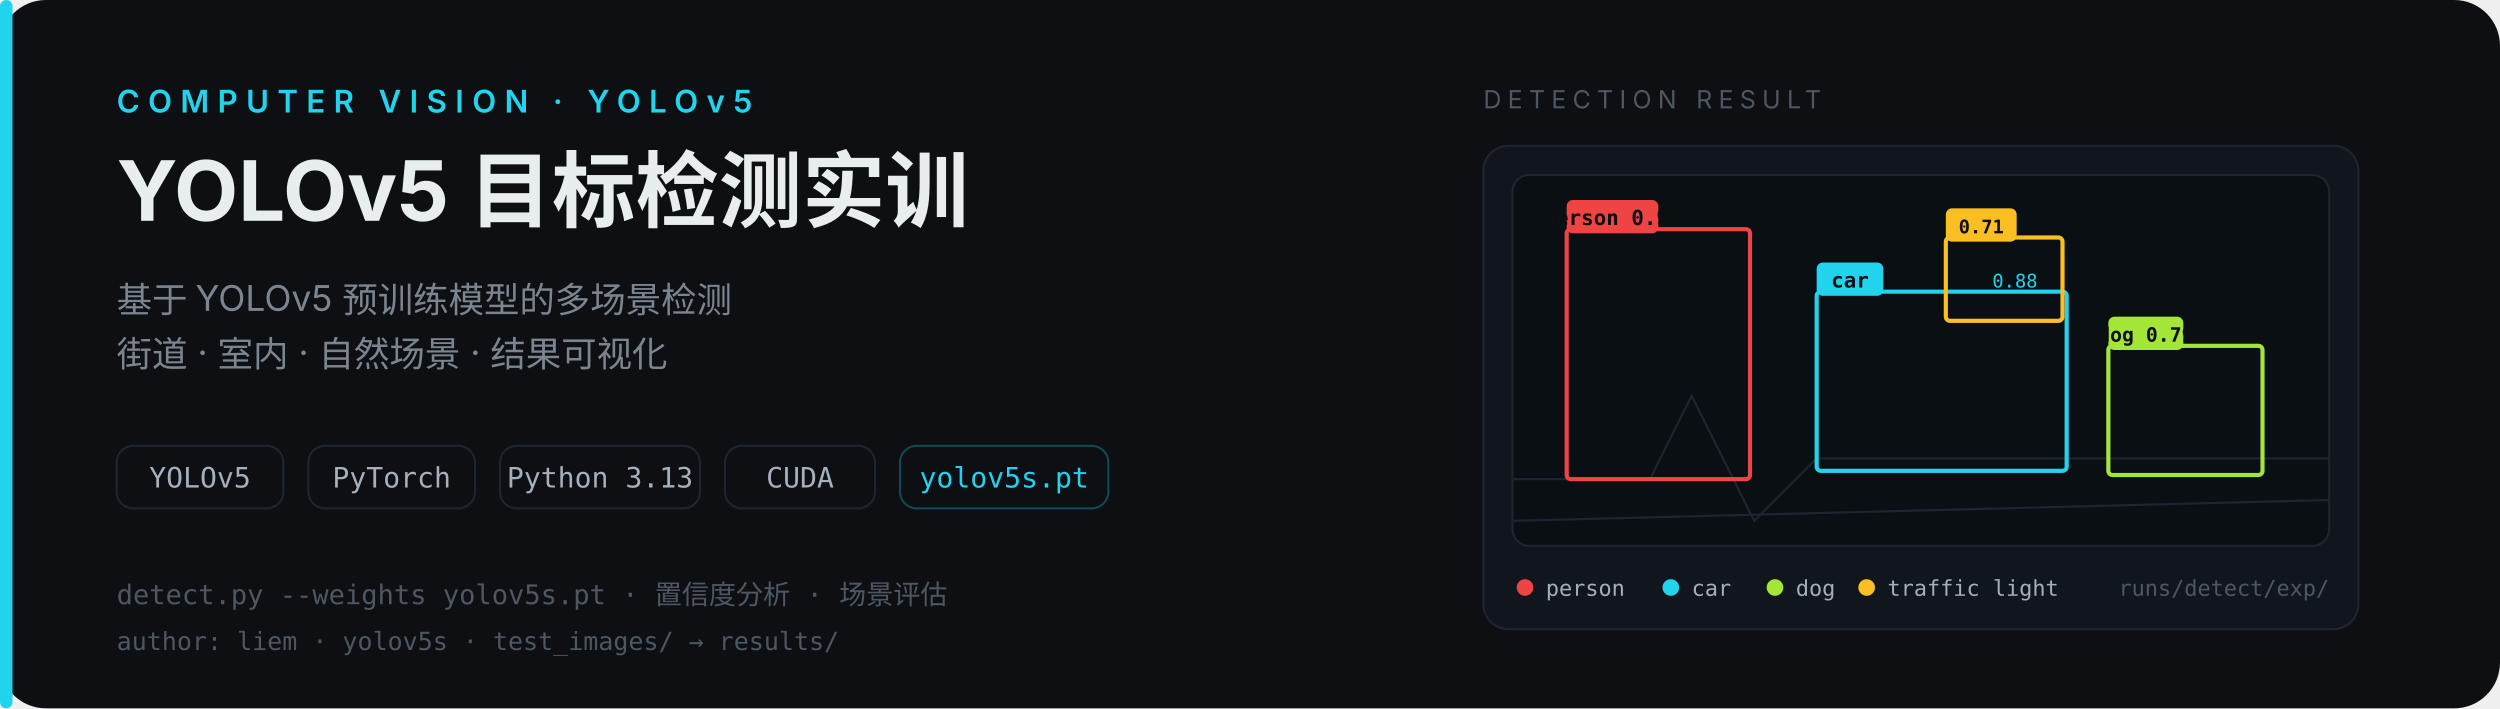
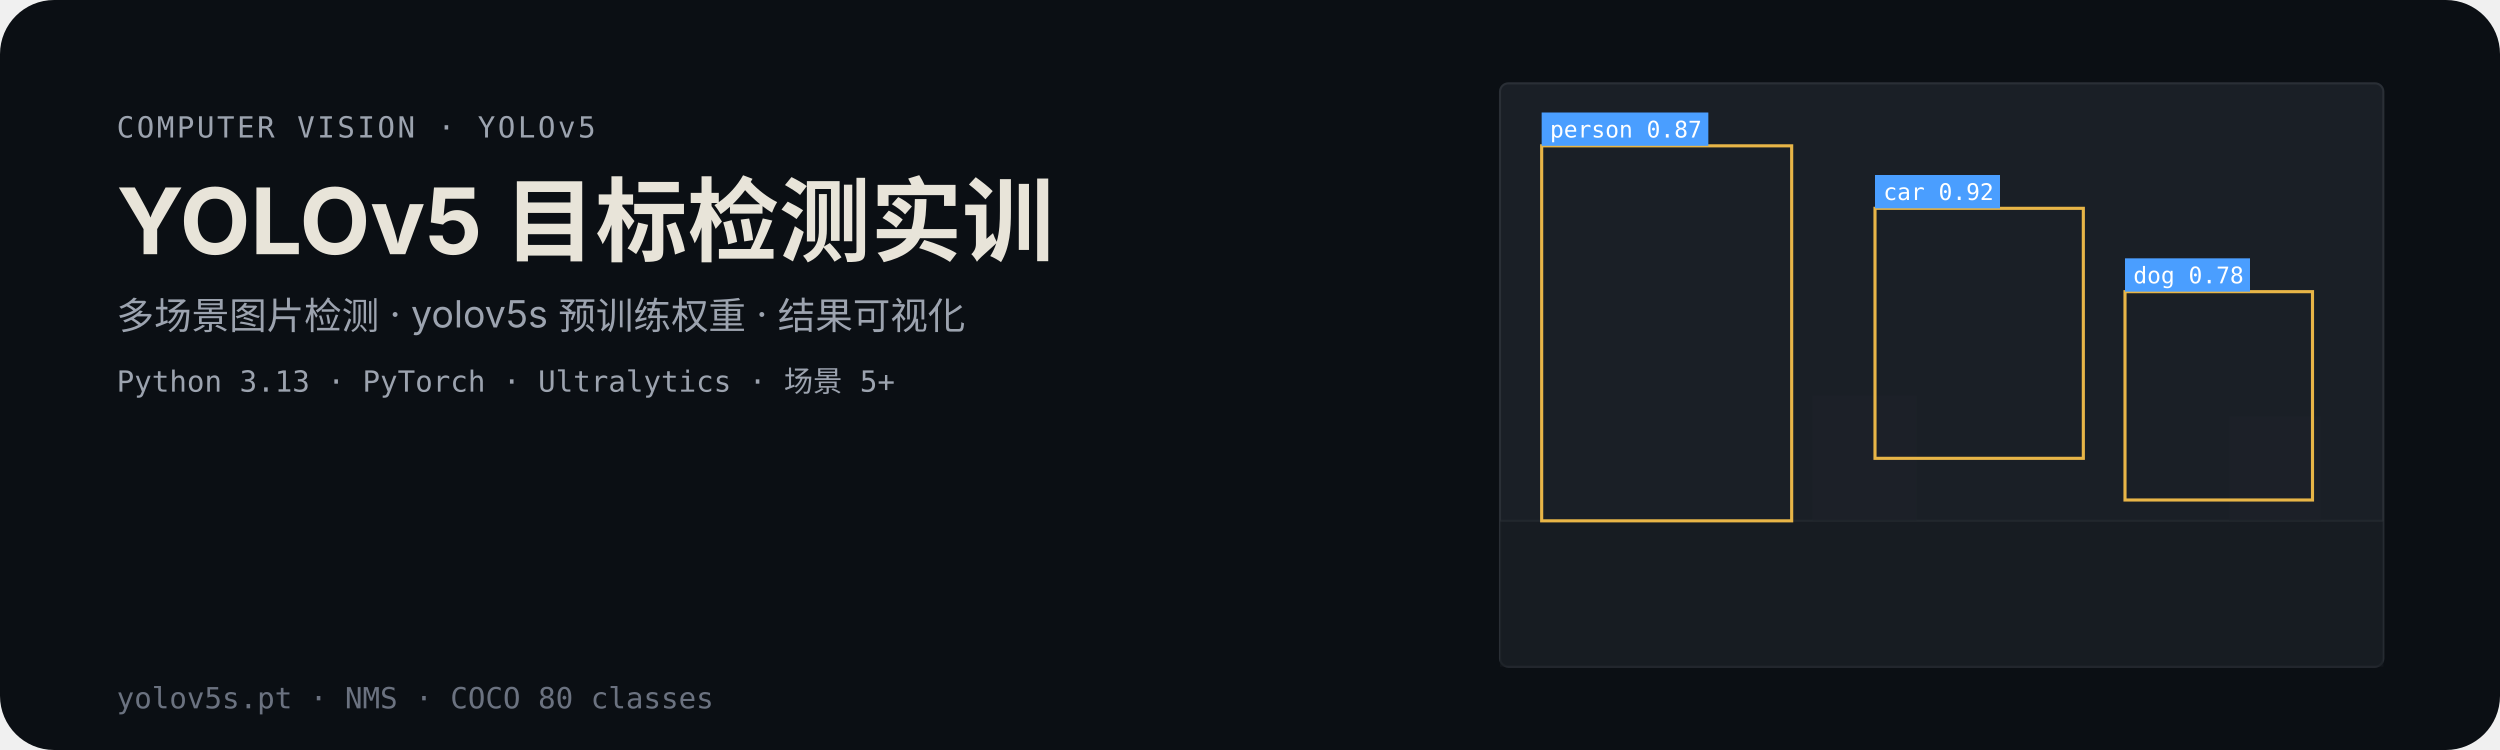
- <svg xmlns="http://www.w3.org/2000/svg" width="1200" height="340" viewBox="0 0 1200 340" role="img" aria-labelledby="t d">
-   <rect width="1200" height="340" rx="22" fill="#0d0f12" />
-   <rect x="0" y="0" width="6" height="340" rx="3" fill="#22d3ee" />
-   <g transform="translate(56,54)" font-family="-apple-system,BlinkMacSystemFont,'Segoe UI','PingFang SC',sans-serif">
-     <text x="0" y="0" font-size="15" letter-spacing="4" fill="#22d3ee" font-weight="600">COMPUTER VISION · YOLOv5</text>
-     <text x="0" y="52" font-size="40" font-weight="700" fill="#e8edf0">YOLOv5 目标检测实训</text>
-     <text x="0" y="96" font-size="17" fill="#7a8590">基于 YOLOv5 预训练模型的多场景检测</text>
-     <text x="0" y="122" font-size="17" fill="#7a8590">街道 · 室内 · 自然场景 · 结果可视化</text>
-     <g transform="translate(0,160)" font-size="13.5" font-family="ui-monospace,SFMono-Regular,Menlo,monospace">
-       <g>
-         <rect width="80" height="30" rx="8" fill="none" stroke="#1e2530" />
-         <text x="40" y="20" text-anchor="middle" fill="#a4b0bc">YOLOv5</text>
-       </g>
-       <g transform="translate(92,0)">
-         <rect width="80" height="30" rx="8" fill="none" stroke="#1e2530" />
-         <text x="40" y="20" text-anchor="middle" fill="#a4b0bc">PyTorch</text>
-       </g>
-       <g transform="translate(184,0)">
-         <rect width="96" height="30" rx="8" fill="none" stroke="#1e2530" />
-         <text x="48" y="20" text-anchor="middle" fill="#a4b0bc">Python 3.13</text>
-       </g>
-       <g transform="translate(292,0)">
-         <rect width="72" height="30" rx="8" fill="none" stroke="#1e2530" />
-         <text x="36" y="20" text-anchor="middle" fill="#a4b0bc">CUDA</text>
-       </g>
-       <g transform="translate(376,0)">
-         <rect width="100" height="30" rx="8" fill="none" stroke="#0e4a52" />
-         <text x="50" y="20" text-anchor="middle" fill="#22d3ee">yolov5s.pt</text>
-       </g>
-     </g>
-     <text x="0" y="236" font-size="13" font-family="ui-monospace,SFMono-Regular,Menlo,monospace" fill="#4d5762">detect.py --weights yolov5s.pt · 置信度分析 · 场景评估</text>
+ <svg xmlns="http://www.w3.org/2000/svg" viewBox="0 0 1200 360" width="100%" role="img" aria-labelledby="hero-title hero-desc">
+   <rect width="1200" height="360" fill="#0B0F14" rx="26" />
+   <g transform="translate(56 48)" font-family="-apple-system, BlinkMacSystemFont, &quot;Segoe UI&quot;, &quot;PingFang SC&quot;, sans-serif" text-rendering="geometricPrecision">
+     <text x="0" y="18" font-family="ui-monospace, SFMono-Regular, Menlo, monospace" font-size="14" fill="#9CA3AF" letter-spacing="1.2">COMPUTER VISION · YOLOv5</text>
+     <text x="0" y="74" font-size="44" font-weight="700" fill="#E8E4D9">YOLOv5 目标检测实训</text>
+     <text x="0" y="110" font-size="18" fill="#9CA3AF">多场景图片检测 · yolov5s 预训练权重 · 结果可视化</text>
+     <text x="0" y="140" font-family="ui-monospace, SFMono-Regular, Menlo, monospace" font-size="14" fill="#9CA3AF">Python 3.13 · PyTorch · Ultralytics · 场景 5+</text>
  </g>
-   <g transform="translate(712,52)" font-family="-apple-system,BlinkMacSystemFont,'Segoe UI','PingFang SC',sans-serif">
-     <text x="0" y="0" font-size="12" letter-spacing="3" fill="#4d5762">DETECTION RESULT</text>
-     <g transform="translate(0,18)">
-       <rect width="420" height="232" rx="12" fill="#11161c" stroke="#1e2530" />
-       <rect x="14" y="14" width="392" height="178" rx="8" fill="#0a0f14" stroke="#1e2530" />
-       <path d="M14,160 L80,160 L100,120 L130,180 L160,150 L406,150" stroke="#1e2530" stroke-width="1" fill="none" />
-       <path d="M14,180 L406,170" stroke="#1e2530" stroke-width="1" fill="none" />
-       <rect x="40" y="40" width="88" height="120" fill="none" stroke="#ef4444" stroke-width="2" rx="2" />
-       <rect x="40" y="26" width="44" height="16" rx="3" fill="#ef4444" />
-       <text x="62" y="38" text-anchor="middle" font-size="10" fill="#0d0f12" font-weight="700" font-family="ui-monospace,monospace">person 0.92</text>
-       <rect x="160" y="70" width="120" height="86" fill="none" stroke="#22d3ee" stroke-width="2" rx="2" />
-       <rect x="160" y="56" width="32" height="16" rx="3" fill="#22d3ee" />
-       <text x="176" y="68" text-anchor="middle" font-size="10" fill="#0d0f12" font-weight="700" font-family="ui-monospace,monospace">car</text>
-       <text x="266" y="68" font-size="9" fill="#22d3ee" text-anchor="end" font-family="ui-monospace,monospace">0.88</text>
-       <rect x="300" y="96" width="74" height="62" fill="none" stroke="#a3e635" stroke-width="2" rx="2" />
-       <rect x="300" y="82" width="36" height="16" rx="3" fill="#a3e635" />
-       <text x="318" y="94" text-anchor="middle" font-size="9.5" fill="#0d0f12" font-weight="700" font-family="ui-monospace,monospace">dog 0.79</text>
-       <rect x="222" y="44" width="56" height="40" fill="none" stroke="#fbbf24" stroke-width="2" rx="2" />
-       <rect x="222" y="30" width="34" height="16" rx="3" fill="#fbbf24" />
-       <text x="239" y="42" text-anchor="middle" font-size="9" fill="#0d0f12" font-weight="700" font-family="ui-monospace,monospace">0.71</text>
-       <g transform="translate(14,204)" font-size="10.5" font-family="ui-monospace,SFMono-Regular,Menlo,monospace">
-         <circle cx="6" cy="8" r="4" fill="#ef4444" />
-         <text x="16" y="12" fill="#a4b0bc">person</text>
-         <circle cx="76" cy="8" r="4" fill="#22d3ee" />
-         <text x="86" y="12" fill="#a4b0bc">car</text>
-         <circle cx="126" cy="8" r="4" fill="#a3e635" />
-         <text x="136" y="12" fill="#a4b0bc">dog</text>
-         <circle cx="170" cy="8" r="4" fill="#fbbf24" />
-         <text x="180" y="12" fill="#a4b0bc">traffic light</text>
-         <text x="392" y="12" fill="#4d5762" text-anchor="end">runs/detect/exp/</text>
-       </g>
-     </g>
+   <g transform="translate(720 40)">
+     <rect width="424" height="280" rx="4" fill="#1A1F26" stroke="#2A2F36" stroke-width="1" />
+     <rect x="0" y="210" width="424" height="70" fill="#161A20" opacity="0.6" />
+     <line x1="0" y1="210" x2="424" y2="210" stroke="#2A2F36" stroke-width="1" opacity="0.5" />
+     <rect x="150" y="150" width="50" height="60" fill="#1D2229" opacity="0.5" />
+     <rect x="350" y="160" width="44" height="50" fill="#1D2229" opacity="0.5" />
+     <rect x="20" y="30" width="120" height="180" fill="none" stroke="#E8B547" stroke-width="1.5" />
+     <rect x="20" y="14" width="80" height="16" fill="#4A9EFF" />
+     <text x="24" y="26" font-family="ui-monospace, SFMono-Regular, Menlo, monospace" font-size="11" fill="#FFFFFF">person 0.87</text>
+     <rect x="180" y="60" width="100" height="120" fill="none" stroke="#E8B547" stroke-width="1.5" />
+     <rect x="180" y="44" width="60" height="16" fill="#4A9EFF" />
+     <text x="184" y="56" font-family="ui-monospace, SFMono-Regular, Menlo, monospace" font-size="11" fill="#FFFFFF">car 0.92</text>
+     <rect x="300" y="100" width="90" height="100" fill="none" stroke="#E8B547" stroke-width="1.5" />
+     <rect x="300" y="84" width="60" height="16" fill="#4A9EFF" />
+     <text x="304" y="96" font-family="ui-monospace, SFMono-Regular, Menlo, monospace" font-size="11" fill="#FFFFFF">dog 0.78</text>
  </g>
-   <text x="56" y="312" font-size="12" font-family="ui-monospace,SFMono-Regular,Menlo,monospace" fill="#4d5762">author: liem · yolov5s · test_images/ → results/</text>
+   <text x="56" y="340" font-family="ui-monospace, SFMono-Regular, Menlo, monospace" font-size="14" fill="#6B7280">yolov5s.pt · NMS · COCO 80 classes</text>
</svg>
